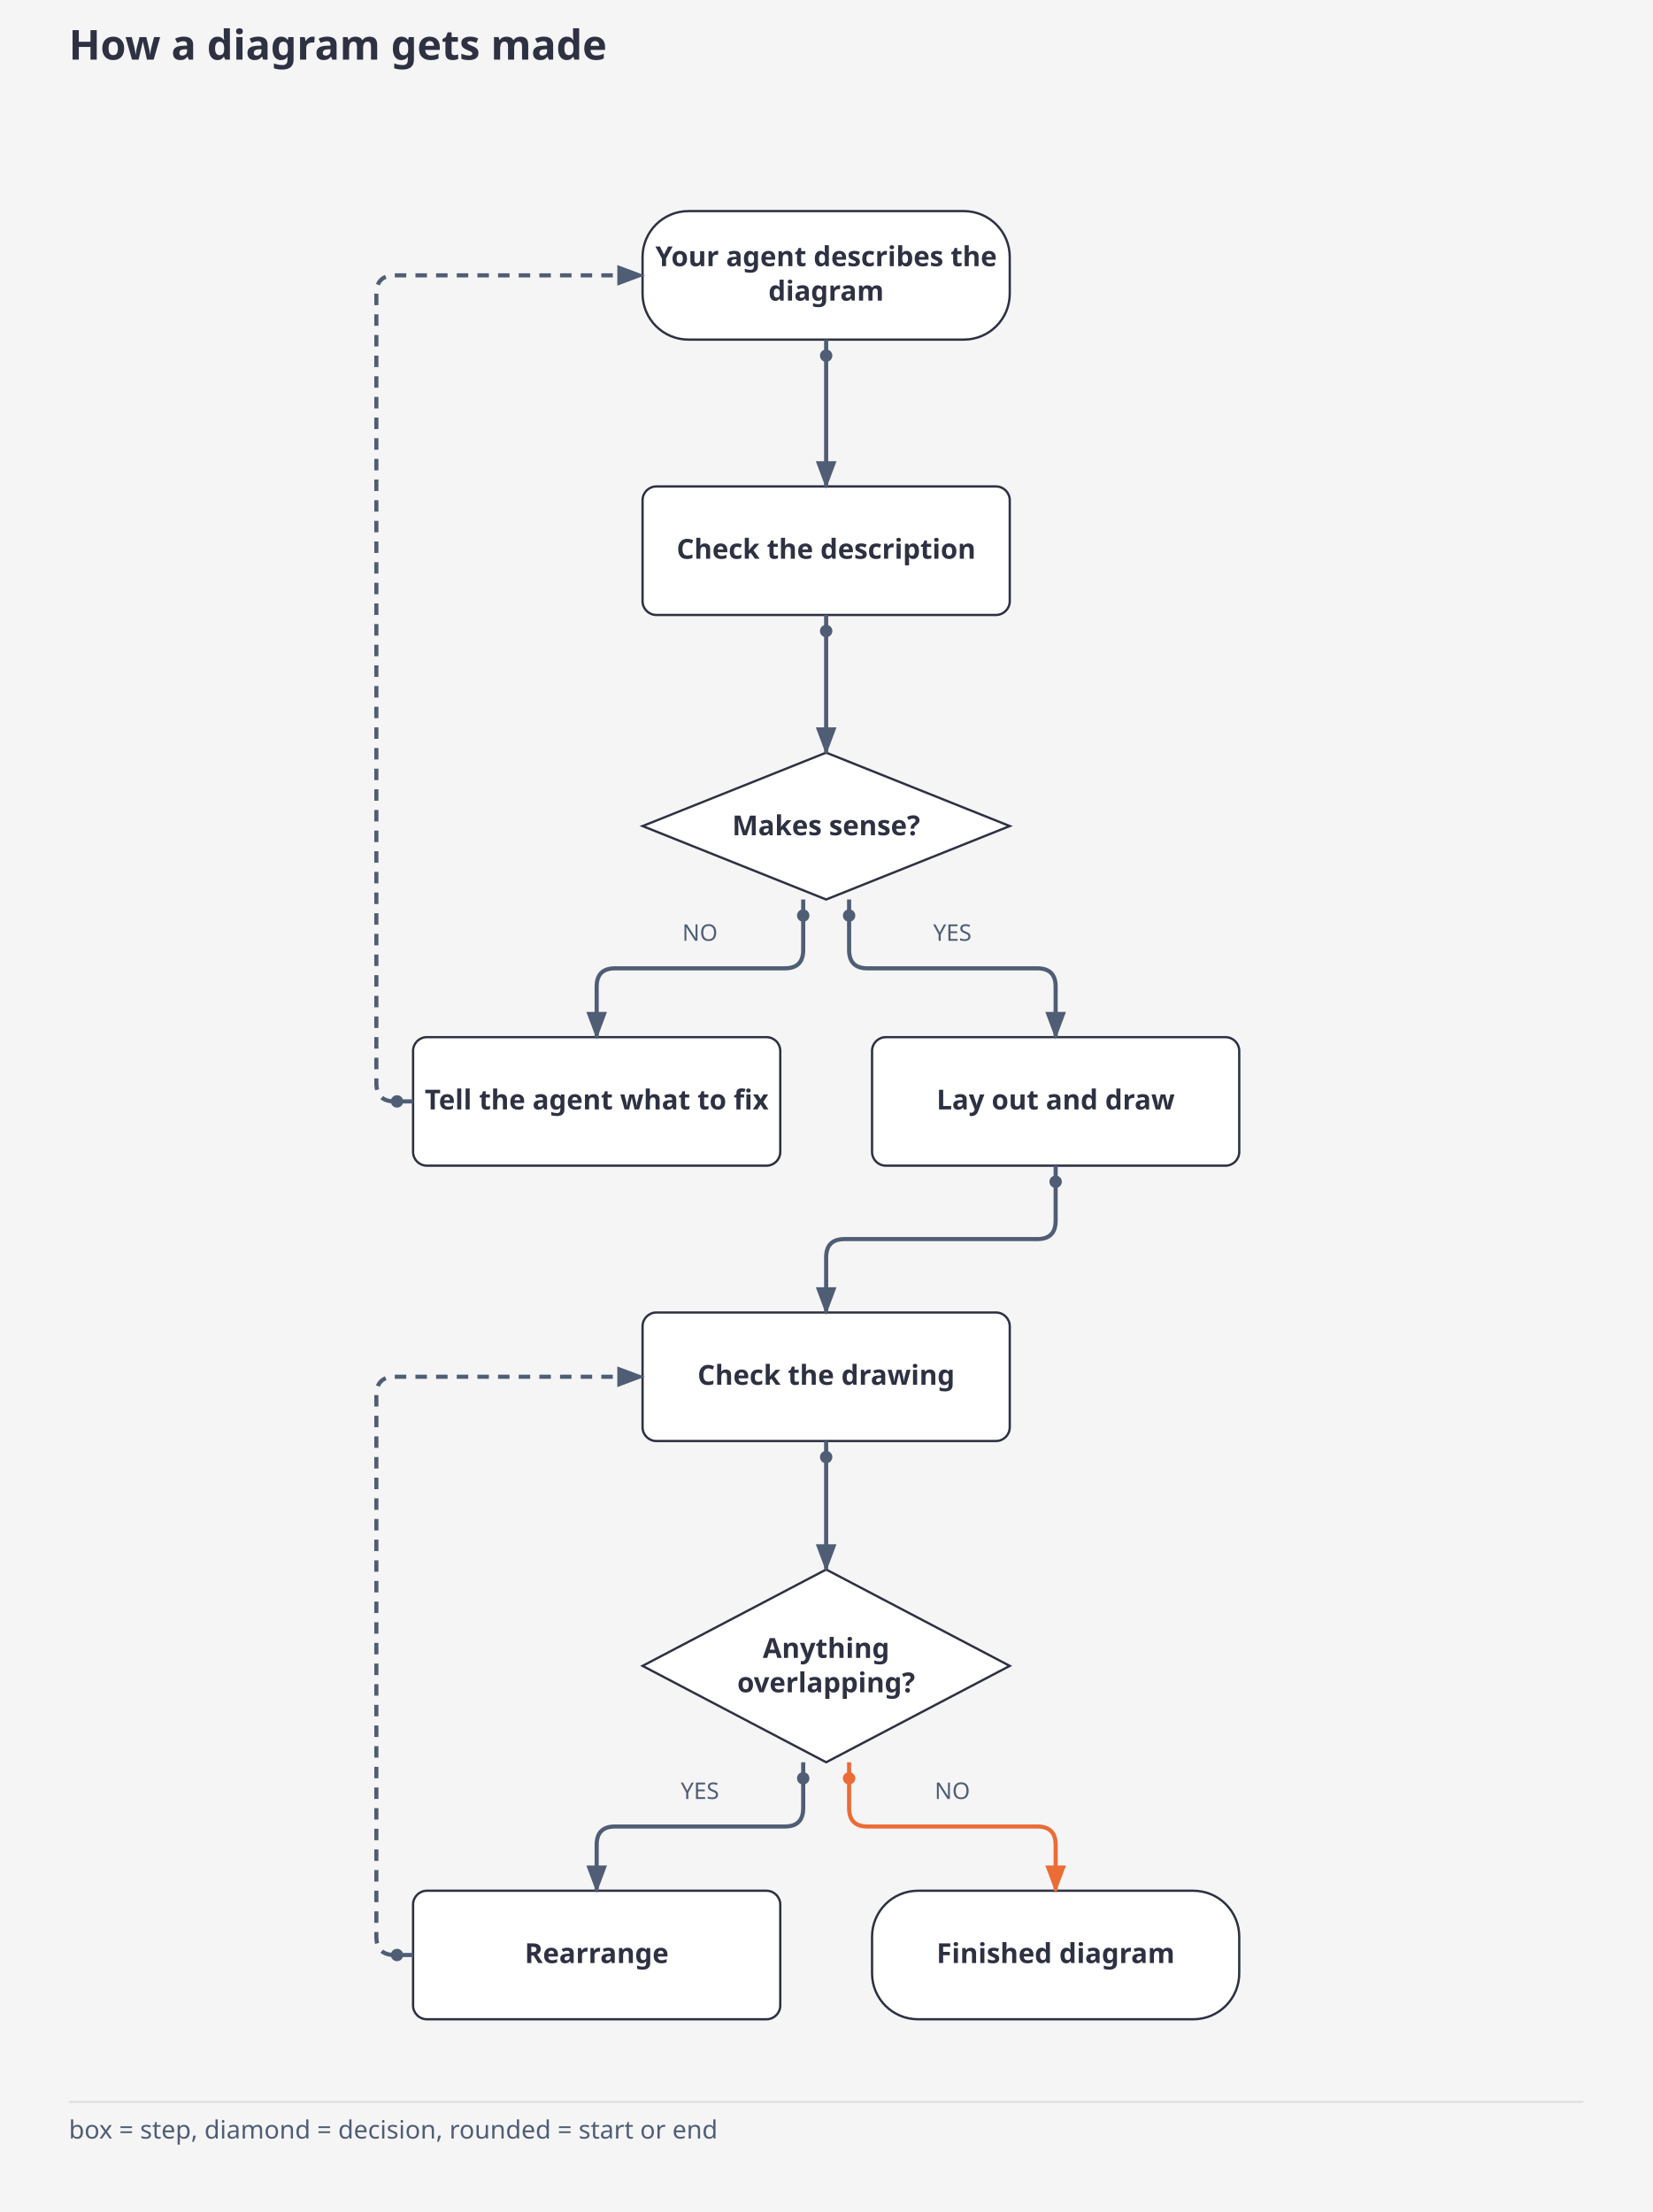
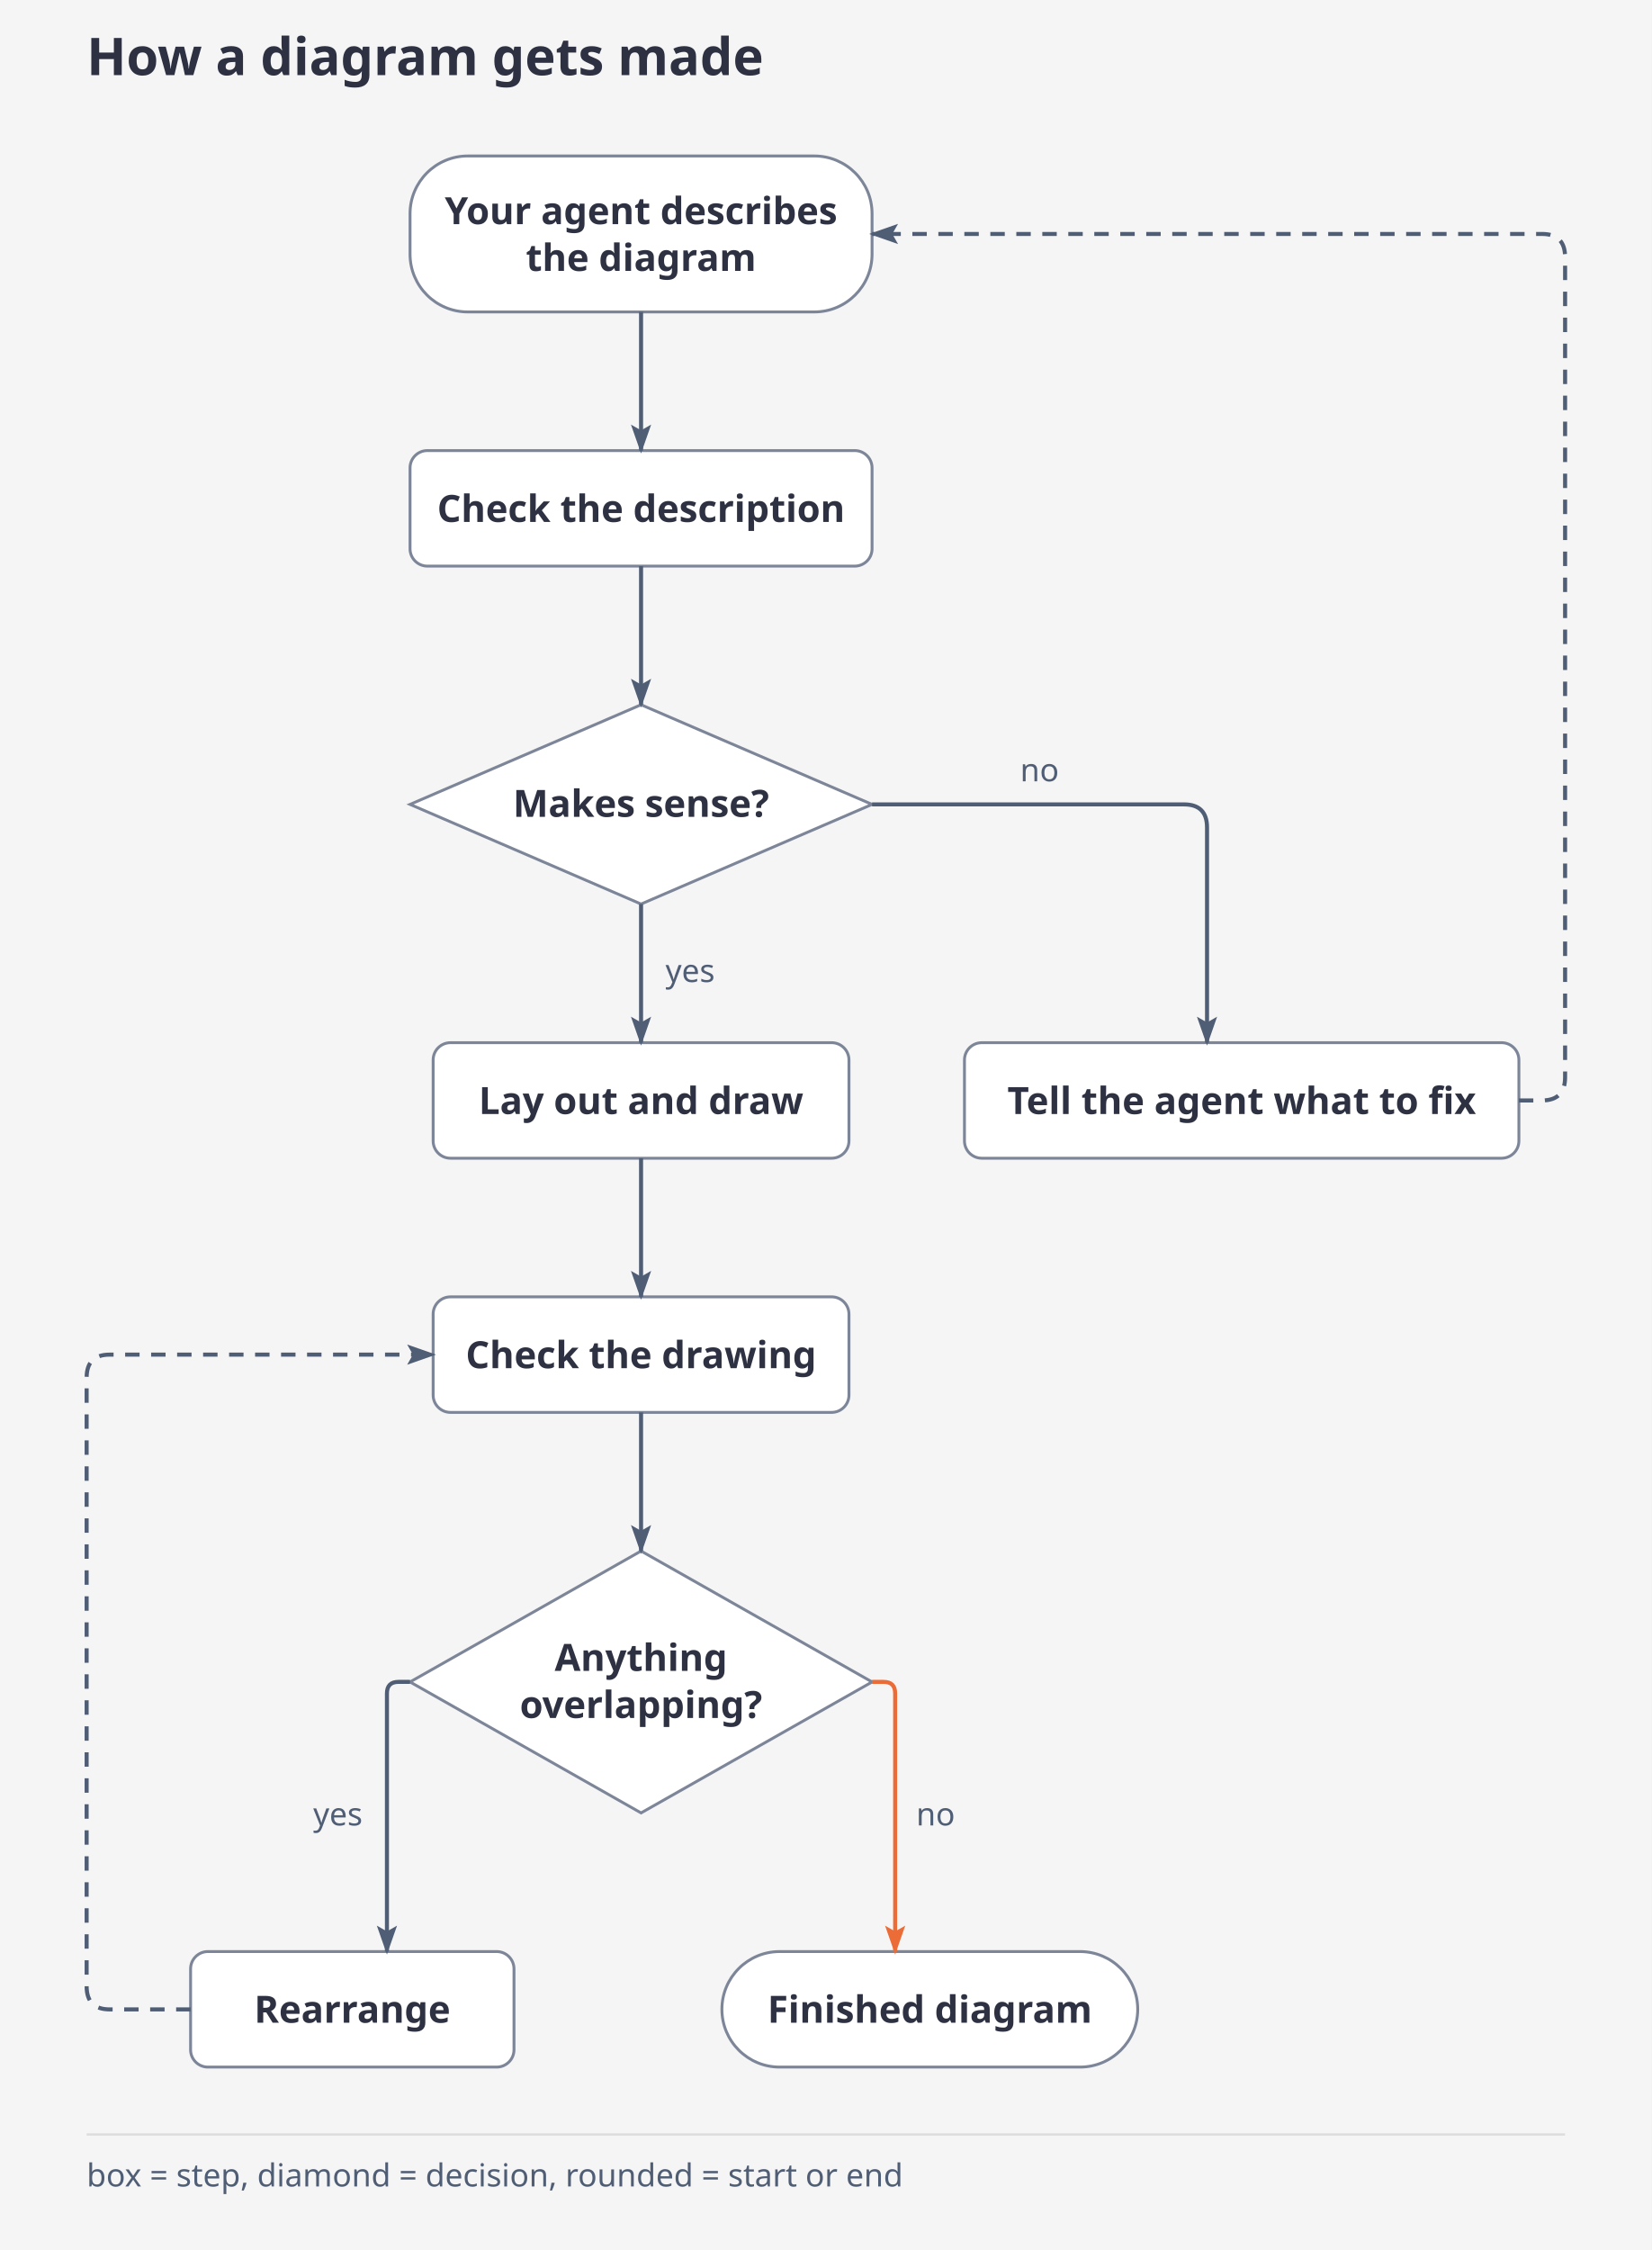
- <svg xmlns="http://www.w3.org/2000/svg" role="img" viewBox="0 0 720 964" width="720">
-   <rect width="720" height="964" fill="#f5f5f5" />
+ <svg xmlns="http://www.w3.org/2000/svg" role="graphics-document" aria-roledescription="flow diagram" data-legibility="all" viewBox="0 0 572 779" width="572">
+   <rect width="572" height="779" fill="#f5f5f5" aria-hidden="true" />
  <defs>
-     <marker id="a" markerWidth="12" markerHeight="9" refX="11" refY="4.5" orient="auto" markerUnits="userSpaceOnUse">
-       <polygon points="0 0,12 4.5,0 9" fill="#4f5d75" />
+     <marker id="a" markerWidth="10" markerHeight="7" refX="9" refY="3.5" orient="auto" markerUnits="userSpaceOnUse">
+       <polygon points="0 0,10 3.5,0 7,2 3.5" fill="#4f5d75" />
    </marker>
-     <marker id="aa" markerWidth="12" markerHeight="9" refX="11" refY="4.5" orient="auto" markerUnits="userSpaceOnUse">
-       <polygon points="0 0,12 4.5,0 9" fill="#eb6c36" />
+     <marker id="aa" markerWidth="10" markerHeight="7" refX="9" refY="3.5" orient="auto" markerUnits="userSpaceOnUse">
+       <polygon points="0 0,10 3.5,0 7,2 3.5" fill="#eb6c36" />
    </marker>
-     <marker id="al" markerWidth="12" markerHeight="9" refX="11" refY="4.5" orient="auto" markerUnits="userSpaceOnUse">
-       <polygon points="0 0,12 4.5,0 9" fill="#2e5aa8" />
+     <marker id="al" markerWidth="10" markerHeight="7" refX="9" refY="3.5" orient="auto" markerUnits="userSpaceOnUse">
+       <polygon points="0 0,10 3.5,0 7,2 3.5" fill="#2e5aa8" />
    </marker>
-     <marker id="ar" markerWidth="12" markerHeight="9" refX="11" refY="4.5" orient="auto" markerUnits="userSpaceOnUse">
-       <polygon points="0 0,12 4.5,0 9" fill="#7a8399" />
+     <marker id="ar" markerWidth="10" markerHeight="7" refX="9" refY="3.5" orient="auto" markerUnits="userSpaceOnUse">
+       <polygon points="0 0,10 3.5,0 7,2 3.5" fill="#636c82" />
    </marker>
  </defs>
  <text x="30" y="26" font-size="18" font-weight="600" font-family="system-ui, 'Segoe UI', sans-serif" fill="#2d3142">How a diagram gets made</text>
-   <rect x="280.0" y="92.0" width="160" height="56" rx="20" fill="#f5f5f5" />
-   <rect x="280.0" y="92.0" width="160" height="56" rx="20" fill="#ffffff" stroke="#2d3142" data-node="A" data-label="Your agent describes the diagram" />
-   <text x="360.0" y="116.0" font-size="12" font-weight="600" font-family="system-ui, 'Segoe UI', sans-serif" fill="#2d3142" text-anchor="middle">Your agent describes the</text>
-   <text x="360.0" y="131.0" font-size="12" font-weight="600" font-family="system-ui, 'Segoe UI', sans-serif" fill="#2d3142" text-anchor="middle">diagram</text>
-   <rect x="280.0" y="212.0" width="160" height="56" rx="6" fill="#f5f5f5" />
-   <rect x="280.0" y="212.0" width="160" height="56" rx="6" fill="#ffffff" stroke="#2d3142" data-node="B" data-label="Check the description" />
-   <text x="360.0" y="243.5" font-size="12" font-weight="600" font-family="system-ui, 'Segoe UI', sans-serif" fill="#2d3142" text-anchor="middle">Check the description</text>
-   <polygon points="360.0,328.0 440.0,360.0 360.0,392.0 280.0,360.0" fill="#f5f5f5" />
-   <polygon points="360.0,328.0 440.0,360.0 360.0,392.0 280.0,360.0" fill="#ffffff" stroke="#2d3142" data-node="C" data-label="Makes sense?" data-cx="360.0" data-cy="360.0" />
-   <text x="360.0" y="364.0" font-size="12" font-weight="600" font-family="system-ui, 'Segoe UI', sans-serif" fill="#2d3142" text-anchor="middle">Makes sense?</text>
-   <rect x="180.0" y="452.0" width="160" height="56" rx="6" fill="#f5f5f5" />
-   <rect x="180.0" y="452.0" width="160" height="56" rx="6" fill="#ffffff" stroke="#2d3142" data-node="X" data-label="Tell the agent what to fix" />
-   <text x="260.0" y="483.5" font-size="12" font-weight="600" font-family="system-ui, 'Segoe UI', sans-serif" fill="#2d3142" text-anchor="middle">Tell the agent what to fix</text>
-   <rect x="380.0" y="452.0" width="160" height="56" rx="6" fill="#f5f5f5" />
-   <rect x="380.0" y="452.0" width="160" height="56" rx="6" fill="#ffffff" stroke="#2d3142" data-node="D" data-label="Lay out and draw" />
-   <text x="460.0" y="483.5" font-size="12" font-weight="600" font-family="system-ui, 'Segoe UI', sans-serif" fill="#2d3142" text-anchor="middle">Lay out and draw</text>
-   <rect x="280.0" y="572.0" width="160" height="56" rx="6" fill="#f5f5f5" />
-   <rect x="280.0" y="572.0" width="160" height="56" rx="6" fill="#ffffff" stroke="#2d3142" data-node="E" data-label="Check the drawing" />
-   <text x="360.0" y="603.5" font-size="12" font-weight="600" font-family="system-ui, 'Segoe UI', sans-serif" fill="#2d3142" text-anchor="middle">Check the drawing</text>
-   <polygon points="360.0,684.0 440.0,726.0 360.0,768.0 280.0,726.0" fill="#f5f5f5" />
-   <polygon points="360.0,684.0 440.0,726.0 360.0,768.0 280.0,726.0" fill="#ffffff" stroke="#2d3142" data-node="F" data-label="Anything overlapping?" data-cx="360.0" data-cy="726.0" />
-   <text x="360.0" y="722.5" font-size="12" font-weight="600" font-family="system-ui, 'Segoe UI', sans-serif" fill="#2d3142" text-anchor="middle">Anything</text>
-   <text x="360.0" y="737.5" font-size="12" font-weight="600" font-family="system-ui, 'Segoe UI', sans-serif" fill="#2d3142" text-anchor="middle">overlapping?</text>
-   <rect x="180.0" y="824.0" width="160" height="56" rx="6" fill="#f5f5f5" />
-   <rect x="180.0" y="824.0" width="160" height="56" rx="6" fill="#ffffff" stroke="#2d3142" data-node="G" data-label="Rearrange" />
-   <text x="260.0" y="855.5" font-size="12" font-weight="600" font-family="system-ui, 'Segoe UI', sans-serif" fill="#2d3142" text-anchor="middle">Rearrange</text>
-   <rect x="380.0" y="824.0" width="160" height="56" rx="20" fill="#f5f5f5" />
-   <rect x="380.0" y="824.0" width="160" height="56" rx="20" fill="#ffffff" stroke="#2d3142" data-node="H" data-label="Finished diagram" />
-   <text x="460.0" y="855.5" font-size="12" font-weight="600" font-family="system-ui, 'Segoe UI', sans-serif" fill="#2d3142" text-anchor="middle">Finished diagram</text>
-   <path d="M360.0,148.0 L360.0,212.0" fill="none" stroke="#4f5d75" stroke-width="1.8" marker-end="url(#a)" data-from="A" data-to="B" data-label="" />
-   <circle cx="360.0" cy="155.0" r="2.7" fill="#4f5d75" />
-   <path d="M360.0,268.0 L360.0,328.0" fill="none" stroke="#4f5d75" stroke-width="1.8" marker-end="url(#a)" data-from="B" data-to="C" data-label="" />
-   <circle cx="360.0" cy="275.0" r="2.7" fill="#4f5d75" />
-   <path d="M350.0,392.0 L350.0,414.0 Q350.0,422.0 342.0,422.0 L268.0,422.0 Q260.0,422.0 260.0,430.0 L260.0,452.0" fill="none" stroke="#4f5d75" stroke-width="1.8" marker-end="url(#a)" data-from="C" data-to="X" data-label="no" />
-   <circle cx="350.0" cy="399.0" r="2.7" fill="#4f5d75" />
-   <rect x="285.0" y="398.0" width="40" height="16" rx="2" fill="#f5f5f5" />
-   <text x="305.0" y="410.0" font-size="10" font-family="system-ui, 'Segoe UI', sans-serif" fill="#4f5d75" text-anchor="middle">NO</text>
-   <path d="M370.0,392.0 L370.0,414.0 Q370.0,422.0 378.0,422.0 L452.0,422.0 Q460.0,422.0 460.0,430.0 L460.0,452.0" fill="none" stroke="#4f5d75" stroke-width="1.8" marker-end="url(#a)" data-from="C" data-to="D" data-label="yes" />
-   <circle cx="370.0" cy="399.0" r="2.7" fill="#4f5d75" />
-   <rect x="395.0" y="398.0" width="40" height="16" rx="2" fill="#f5f5f5" />
-   <text x="415.0" y="410.0" font-size="10" font-family="system-ui, 'Segoe UI', sans-serif" fill="#4f5d75" text-anchor="middle">YES</text>
-   <path d="M460.0,508.0 L460.0,532.0 Q460.0,540.0 452.0,540.0 L368.0,540.0 Q360.0,540.0 360.0,548.0 L360.0,572.0" fill="none" stroke="#4f5d75" stroke-width="1.8" marker-end="url(#a)" data-from="D" data-to="E" data-label="" />
-   <circle cx="460.0" cy="515.0" r="2.7" fill="#4f5d75" />
-   <path d="M360.0,628.0 L360.0,684.0" fill="none" stroke="#4f5d75" stroke-width="1.8" marker-end="url(#a)" data-from="E" data-to="F" data-label="" />
-   <circle cx="360.0" cy="635.0" r="2.7" fill="#4f5d75" />
-   <path d="M350.0,768.0 L350.0,788.0 Q350.0,796.0 342.0,796.0 L268.0,796.0 Q260.0,796.0 260.0,804.0 L260.0,824.0" fill="none" stroke="#4f5d75" stroke-width="1.8" marker-end="url(#a)" data-from="F" data-to="G" data-label="yes" />
-   <circle cx="350.0" cy="775.0" r="2.7" fill="#4f5d75" />
-   <rect x="285.0" y="772.0" width="40" height="16" rx="2" fill="#f5f5f5" />
-   <text x="305.0" y="784.0" font-size="10" font-family="system-ui, 'Segoe UI', sans-serif" fill="#4f5d75" text-anchor="middle">YES</text>
-   <path d="M180.0,852.0 L172.0,852.0 Q164.0,852.0 164.0,844.0 L164.0,608.0 Q164.0,600.0 172.0,600.0 L280.0,600.0" fill="none" stroke="#4f5d75" stroke-width="1.8" stroke-dasharray="5,4" marker-end="url(#a)" data-from="G" data-to="E" data-label="" />
-   <circle cx="173.0" cy="852.0" r="2.7" fill="#4f5d75" />
-   <path d="M370.0,768.0 L370.0,788.0 Q370.0,796.0 378.0,796.0 L452.0,796.0 Q460.0,796.0 460.0,804.0 L460.0,824.0" fill="none" stroke="#eb6c36" stroke-width="1.8" marker-end="url(#aa)" data-from="F" data-to="H" data-label="no" />
-   <circle cx="370.0" cy="775.0" r="2.7" fill="#eb6c36" />
-   <rect x="395.0" y="772.0" width="40" height="16" rx="2" fill="#f5f5f5" />
-   <text x="415.0" y="784.0" font-size="10" font-family="system-ui, 'Segoe UI', sans-serif" fill="#4f5d75" text-anchor="middle">NO</text>
-   <path d="M180.0,480.0 L172.0,480.0 Q164.0,480.0 164.0,472.0 L164.0,128.0 Q164.0,120.0 172.0,120.0 L280.0,120.0" fill="none" stroke="#4f5d75" stroke-width="1.8" stroke-dasharray="5,4" marker-end="url(#a)" data-from="X" data-to="A" data-label="" />
-   <circle cx="173.0" cy="480.0" r="2.7" fill="#4f5d75" />
-   <line x1="30" y1="916" x2="690" y2="916" stroke="rgba(45,49,66,0.12)" stroke-width=".8" />
-   <text x="30" y="932" font-size="11" font-family="system-ui, 'Segoe UI', sans-serif" fill="#4f5d75">box = step, diamond = decision, rounded = start or end</text>
+   <rect x="142" y="54" width="160" height="54" rx="20" fill="#f5f5f5" aria-hidden="true" />
+   <rect x="142" y="54" width="160" height="54" rx="20" fill="#ffffff" stroke="#7d8699" data-node="A" data-label="Your agent describes the diagram" role="graphics-symbol" aria-roledescription="start or end" aria-label="Your agent describes the diagram" />
+   <text x="222" y="77.6" font-size="13" font-weight="600" font-family="system-ui, 'Segoe UI', sans-serif" fill="#2d3142" text-anchor="middle" aria-hidden="true">Your agent describes</text>
+   <text x="222" y="93.8" font-size="13" font-weight="600" font-family="system-ui, 'Segoe UI', sans-serif" fill="#2d3142" text-anchor="middle" aria-hidden="true">the diagram</text>
+   <rect x="142" y="156" width="160" height="40" rx="6" fill="#f5f5f5" aria-hidden="true" />
+   <rect x="142" y="156" width="160" height="40" rx="6" fill="#ffffff" stroke="#7d8699" data-node="B" data-label="Check the description" role="graphics-symbol" aria-roledescription="box" aria-label="Check the description" />
+   <text x="222" y="180.7" font-size="13" font-weight="600" font-family="system-ui, 'Segoe UI', sans-serif" fill="#2d3142" text-anchor="middle" aria-hidden="true">Check the description</text>
+   <polygon points="222,244 302,278.5 222,313 142,278.5" fill="#f5f5f5" aria-hidden="true" />
+   <polygon points="222,244 302,278.5 222,313 142,278.5" fill="#ffffff" stroke="#7d8699" data-node="C" data-label="Makes sense?" data-cx="222" data-cy="278.5" role="graphics-symbol" aria-roledescription="decision" aria-label="Makes sense?" />
+   <text x="222" y="282.8" font-size="13" font-weight="600" font-family="system-ui, 'Segoe UI', sans-serif" fill="#2d3142" text-anchor="middle" aria-hidden="true">Makes sense?</text>
+   <rect x="334" y="361" width="192" height="40" rx="6" fill="#f5f5f5" aria-hidden="true" />
+   <rect x="334" y="361" width="192" height="40" rx="6" fill="#ffffff" stroke="#7d8699" data-node="X" data-label="Tell the agent what to fix" role="graphics-symbol" aria-roledescription="box" aria-label="Tell the agent what to fix" />
+   <text x="430" y="385.7" font-size="13" font-weight="600" font-family="system-ui, 'Segoe UI', sans-serif" fill="#2d3142" text-anchor="middle" aria-hidden="true">Tell the agent what to fix</text>
+   <rect x="150" y="361" width="144" height="40" rx="6" fill="#f5f5f5" aria-hidden="true" />
+   <rect x="150" y="361" width="144" height="40" rx="6" fill="#ffffff" stroke="#7d8699" data-node="D" data-label="Lay out and draw" role="graphics-symbol" aria-roledescription="box" aria-label="Lay out and draw" />
+   <text x="222" y="385.7" font-size="13" font-weight="600" font-family="system-ui, 'Segoe UI', sans-serif" fill="#2d3142" text-anchor="middle" aria-hidden="true">Lay out and draw</text>
+   <rect x="150" y="449" width="144" height="40" rx="6" fill="#f5f5f5" aria-hidden="true" />
+   <rect x="150" y="449" width="144" height="40" rx="6" fill="#ffffff" stroke="#7d8699" data-node="E" data-label="Check the drawing" role="graphics-symbol" aria-roledescription="box" aria-label="Check the drawing" />
+   <text x="222" y="473.7" font-size="13" font-weight="600" font-family="system-ui, 'Segoe UI', sans-serif" fill="#2d3142" text-anchor="middle" aria-hidden="true">Check the drawing</text>
+   <polygon points="222,537 302,582.33 222,627.67 142,582.33" fill="#f5f5f5" aria-hidden="true" />
+   <polygon points="222,537 302,582.33 222,627.67 142,582.33" fill="#ffffff" stroke="#7d8699" data-node="F" data-label="Anything overlapping?" data-cx="222" data-cy="582.33" role="graphics-symbol" aria-roledescription="decision" aria-label="Anything overlapping?" />
+   <text x="222" y="578.5" font-size="13" font-weight="600" font-family="system-ui, 'Segoe UI', sans-serif" fill="#2d3142" text-anchor="middle" aria-hidden="true">Anything</text>
+   <text x="222" y="594.8" font-size="13" font-weight="600" font-family="system-ui, 'Segoe UI', sans-serif" fill="#2d3142" text-anchor="middle" aria-hidden="true">overlapping?</text>
+   <rect x="66" y="675.67" width="112" height="40" rx="6" fill="#f5f5f5" aria-hidden="true" />
+   <rect x="66" y="675.67" width="112" height="40" rx="6" fill="#ffffff" stroke="#7d8699" data-node="G" data-label="Rearrange" role="graphics-symbol" aria-roledescription="box" aria-label="Rearrange" />
+   <text x="122" y="700.3" font-size="13" font-weight="600" font-family="system-ui, 'Segoe UI', sans-serif" fill="#2d3142" text-anchor="middle" aria-hidden="true">Rearrange</text>
+   <rect x="250" y="675.67" width="144" height="40" rx="20" fill="#f5f5f5" aria-hidden="true" />
+   <rect x="250" y="675.67" width="144" height="40" rx="20" fill="#ffffff" stroke="#7d8699" data-node="H" data-label="Finished diagram" role="graphics-symbol" aria-roledescription="start or end" aria-label="Finished diagram" />
+   <text x="322" y="700.3" font-size="13" font-weight="600" font-family="system-ui, 'Segoe UI', sans-serif" fill="#2d3142" text-anchor="middle" aria-hidden="true">Finished diagram</text>
+   <path d="M222,108 L222,156" fill="none" stroke="#4f5d75" stroke-width="1.4" marker-end="url(#a)" data-from="A" data-to="B" data-label="" data-id="A-&gt;B" data-from-port="s" data-to-port="n" role="graphics-symbol" aria-roledescription="arrow" aria-label="Your agent describes the diagram to Check the description" />
+   <path d="M222,196 L222,244" fill="none" stroke="#4f5d75" stroke-width="1.4" marker-end="url(#a)" data-from="B" data-to="C" data-label="" data-id="B-&gt;C" data-from-port="s" data-to-port="n" role="graphics-symbol" aria-roledescription="arrow" aria-label="Check the description to Makes sense?" />
+   <path d="M302,278.5 L410,278.5 Q418,278.5 418,286.5 L418,361" fill="none" stroke="#4f5d75" stroke-width="1.4" marker-end="url(#a)" data-from="C" data-to="X" data-label="no" data-id="C-&gt;X:no" data-from-port="e" data-to-port="n" role="graphics-symbol" aria-roledescription="arrow" aria-label="Makes sense? to Tell the agent what to fix: no" />
+   <path d="M222,313 L222,361" fill="none" stroke="#4f5d75" stroke-width="1.4" marker-end="url(#a)" data-from="C" data-to="D" data-label="yes" data-id="C-&gt;D:yes" data-from-port="s" data-to-port="n" role="graphics-symbol" aria-roledescription="arrow" aria-label="Makes sense? to Lay out and draw: yes" />
+   <path d="M222,401 L222,449" fill="none" stroke="#4f5d75" stroke-width="1.4" marker-end="url(#a)" data-from="D" data-to="E" data-label="" data-id="D-&gt;E" data-from-port="s" data-to-port="n" role="graphics-symbol" aria-roledescription="arrow" aria-label="Lay out and draw to Check the drawing" />
+   <path d="M222,489 L222,537" fill="none" stroke="#4f5d75" stroke-width="1.4" marker-end="url(#a)" data-from="E" data-to="F" data-label="" data-id="E-&gt;F" data-from-port="s" data-to-port="n" role="graphics-symbol" aria-roledescription="arrow" aria-label="Check the drawing to Anything overlapping?" />
+   <path d="M142,582.3 L138,582.3 Q134,582.3 134,586.3 L134,675.7" fill="none" stroke="#4f5d75" stroke-width="1.4" marker-end="url(#a)" data-from="F" data-to="G" data-label="yes" data-id="F-&gt;G:yes" data-from-port="w" data-to-port="n" role="graphics-symbol" aria-roledescription="arrow" aria-label="Anything overlapping? to Rearrange: yes" />
+   <path d="M66,695.7 L38,695.7 Q30,695.7 30,687.7 L30,477 Q30,469 38,469 L150,469" fill="none" stroke="#4f5d75" stroke-width="1.4" stroke-dasharray="5,4" marker-end="url(#a)" data-from="G" data-to="E" data-label="" data-id="G-&gt;E" data-from-port="w" data-to-port="w" role="graphics-symbol" aria-roledescription="arrow" aria-label="Rearrange to Check the drawing" />
+   <path d="M302,582.3 L306,582.3 Q310,582.3 310,586.3 L310,675.7" fill="none" stroke="#eb6c36" stroke-width="1.4" marker-end="url(#aa)" data-from="F" data-to="H" data-label="no" data-id="F-&gt;H:no" data-from-port="e" data-to-port="n" role="graphics-symbol" aria-roledescription="arrow" aria-label="Anything overlapping? to Finished diagram: no" />
+   <path d="M526,381 L534,381 Q542,381 542,373 L542,89 Q542,81 534,81 L302,81" fill="none" stroke="#4f5d75" stroke-width="1.4" stroke-dasharray="5,4" marker-end="url(#a)" data-from="X" data-to="A" data-label="" data-id="X-&gt;A" data-from-port="e" data-to-port="e" role="graphics-symbol" aria-roledescription="arrow" aria-label="Tell the agent what to fix to Your agent describes the diagram" />
+   <rect x="350" y="258.5" width="20" height="16" rx="2" fill="#f5f5f5" aria-hidden="true" />
+   <text x="360" y="270.5" font-size="11" font-family="system-ui, 'Segoe UI', sans-serif" fill="#4f5d75" text-anchor="middle" aria-hidden="true">no</text>
+   <rect x="226" y="328" width="26" height="16" rx="2" fill="#f5f5f5" aria-hidden="true" />
+   <text x="239" y="340" font-size="11" font-family="system-ui, 'Segoe UI', sans-serif" fill="#4f5d75" text-anchor="middle" aria-hidden="true">yes</text>
+   <rect x="104" y="620" width="26" height="16" rx="2" fill="#f5f5f5" aria-hidden="true" />
+   <text x="117" y="632" font-size="11" font-family="system-ui, 'Segoe UI', sans-serif" fill="#4f5d75" text-anchor="middle" aria-hidden="true">yes</text>
+   <rect x="314" y="620" width="20" height="16" rx="2" fill="#f5f5f5" aria-hidden="true" />
+   <text x="324" y="632" font-size="11" font-family="system-ui, 'Segoe UI', sans-serif" fill="#4f5d75" text-anchor="middle" aria-hidden="true">no</text>
+   <line x1="30" y1="739" x2="542" y2="739" stroke="rgba(45,49,66,0.12)" stroke-width=".8" aria-hidden="true" />
+   <text x="30" y="757" font-size="11" font-family="system-ui, 'Segoe UI', sans-serif" fill="#4f5d75">box = step, diamond = decision, rounded = start or end</text>
</svg>
